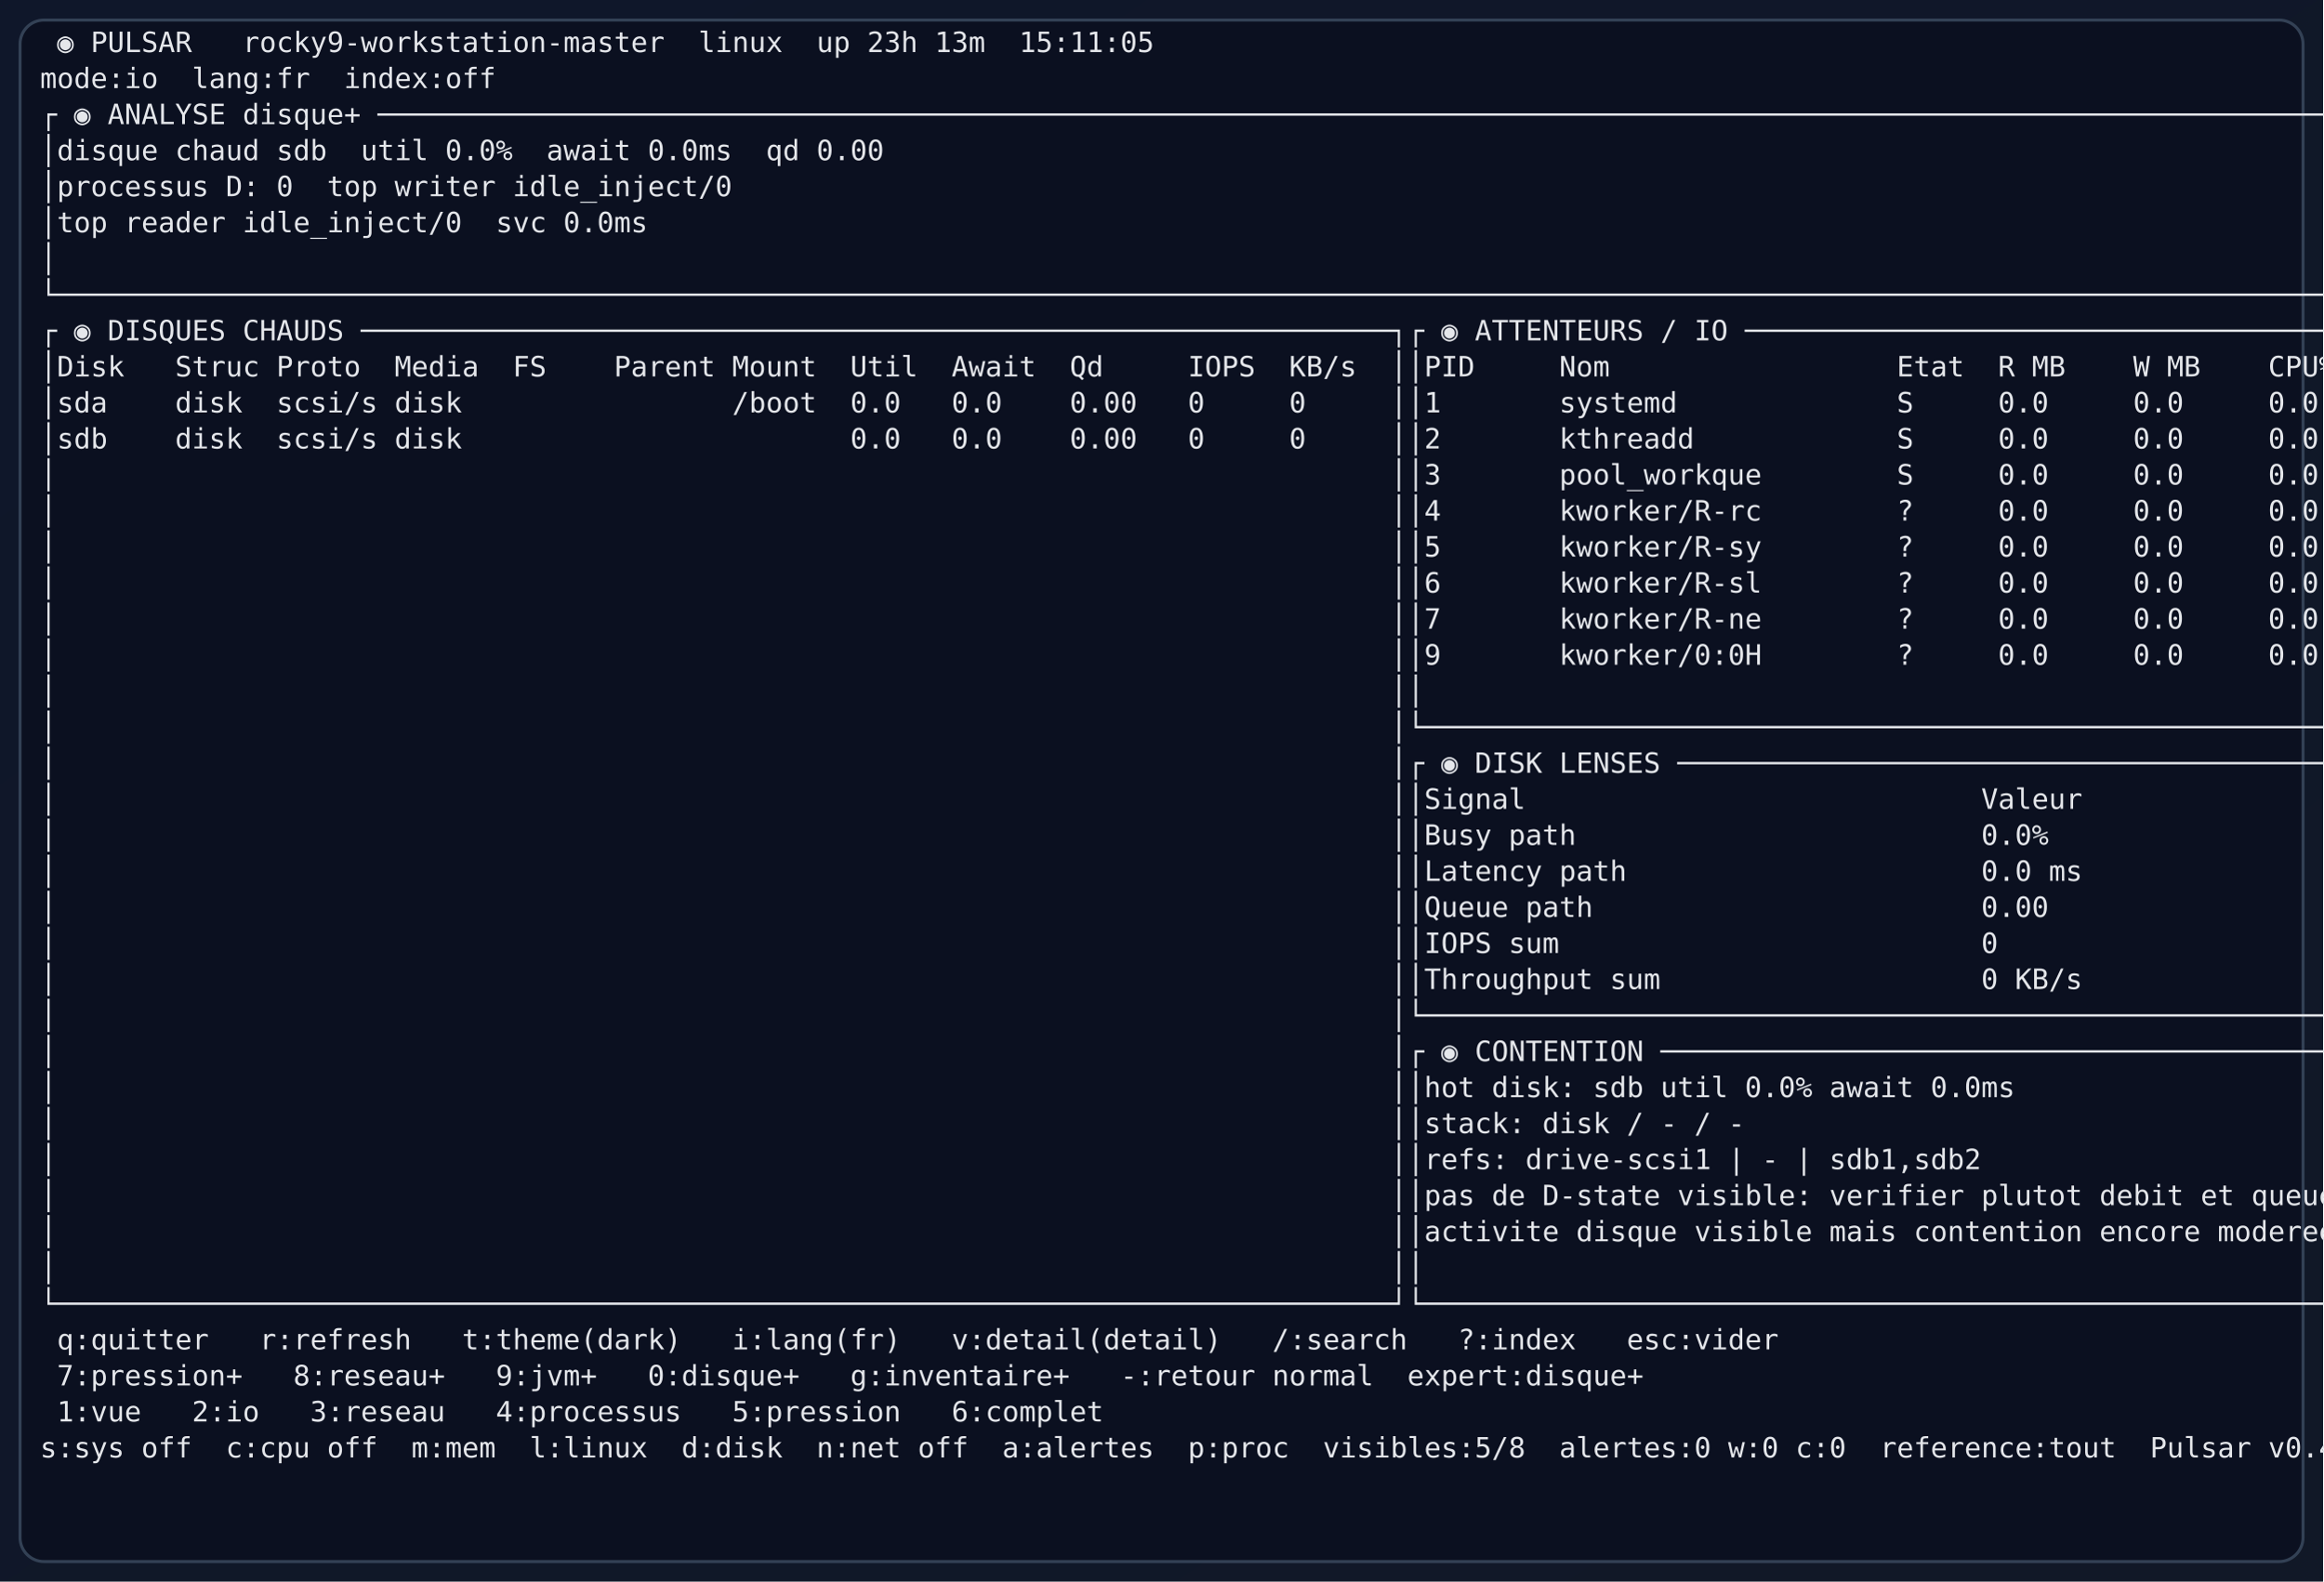
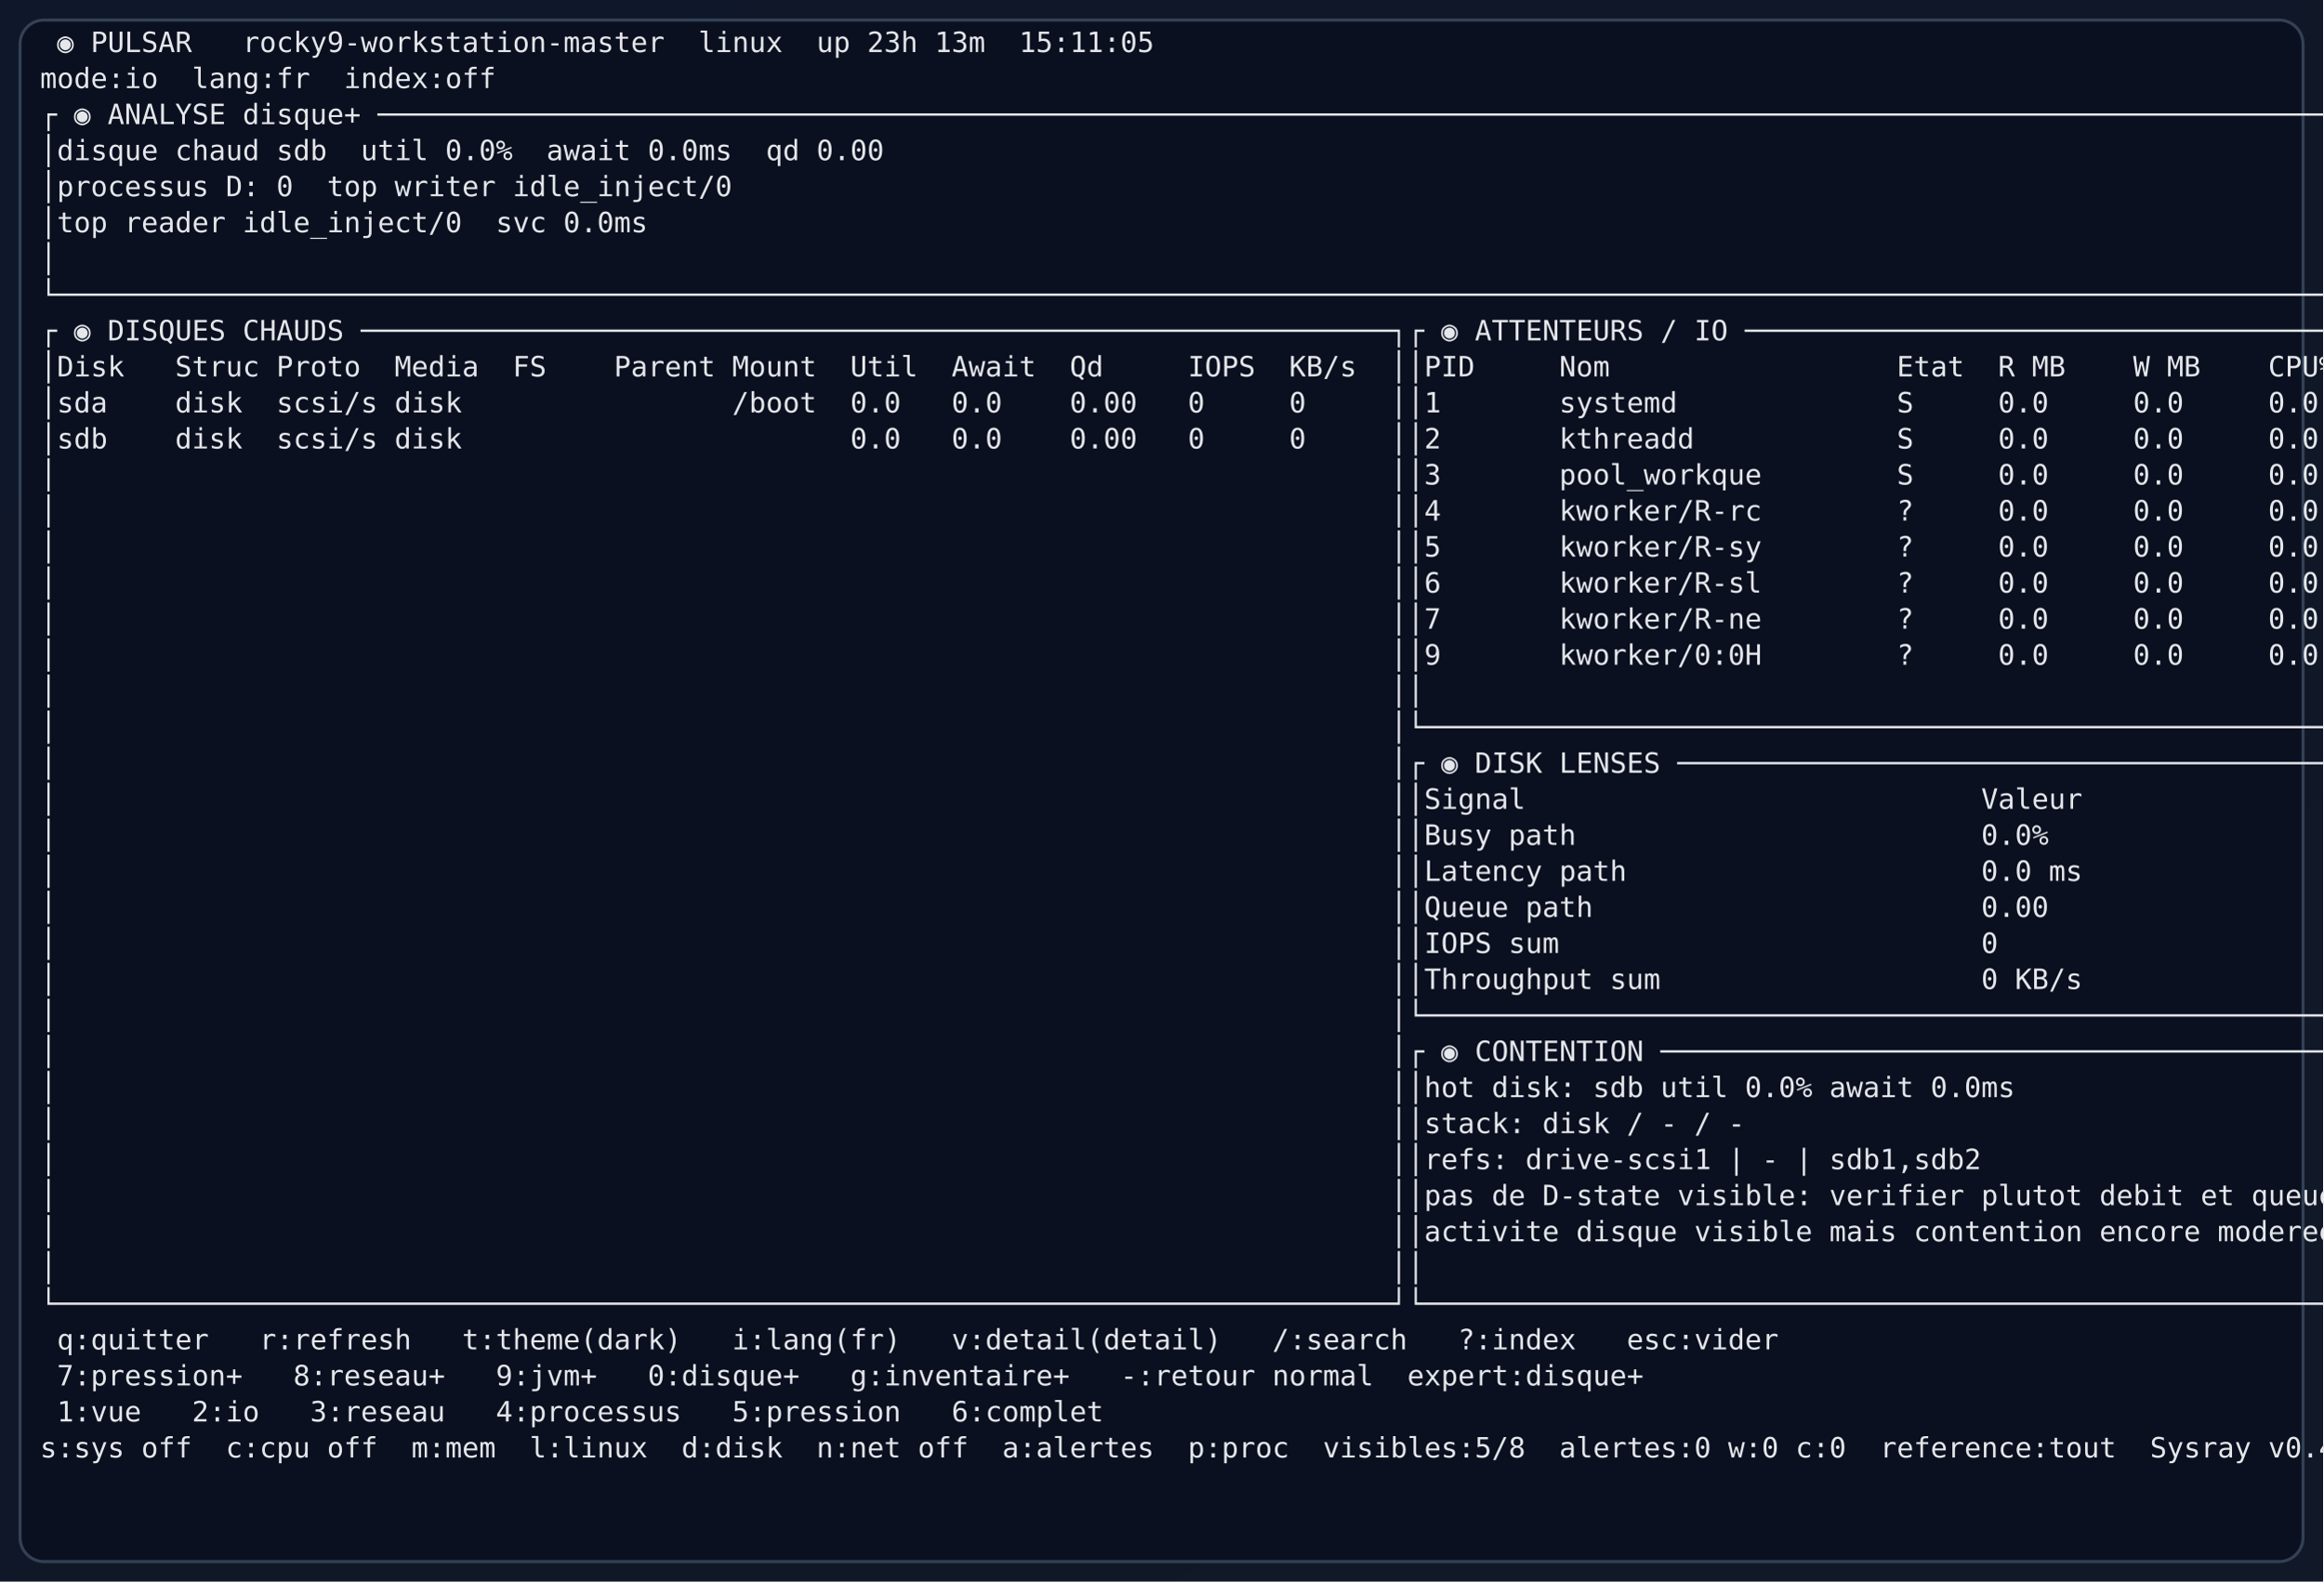
- <svg xmlns="http://www.w3.org/2000/svg" width="1160" height="790" viewBox="0 0 1160 790" role="img" aria-label="Pulsar expert disk view">
+ <svg xmlns="http://www.w3.org/2000/svg" width="1160" height="790" viewBox="0 0 1160 790" role="img" aria-label="Sysray expert disk view">
  <defs>
    <linearGradient id="bg" x1="0" x2="1" y1="0" y2="1">
      <stop offset="0%" stop-color="#0f172a" />
      <stop offset="100%" stop-color="#111827" />
    </linearGradient>
  </defs>
  <rect width="1160" height="790" fill="url(#bg)" />
  <rect x="10" y="10" width="1140" height="770" rx="12" fill="#0b1020" stroke="#334155" stroke-width="1.5" />
  <text x="20" y="26" fill="#e5e7eb" font-size="14" font-family="ui-monospace, SFMono-Regular, Menlo, Consolas, monospace" xml:space="preserve"> ◉ PULSAR   rocky9-workstation-master  linux  up 23h 13m  15:11:05</text>
  <text x="20" y="44" fill="#e5e7eb" font-size="14" font-family="ui-monospace, SFMono-Regular, Menlo, Consolas, monospace" xml:space="preserve">mode:io  lang:fr  index:off</text>
  <text x="20" y="62" fill="#e5e7eb" font-size="14" font-family="ui-monospace, SFMono-Regular, Menlo, Consolas, monospace" xml:space="preserve">┌ ◉ ANALYSE disque+ ───────────────────────────────────────────────────────────────────────────────────────────────────────────────────────┐</text>
  <text x="20" y="80" fill="#e5e7eb" font-size="14" font-family="ui-monospace, SFMono-Regular, Menlo, Consolas, monospace" xml:space="preserve">│disque chaud sdb  util 0.0%  await 0.0ms  qd 0.00                                                                                         │</text>
  <text x="20" y="98" fill="#e5e7eb" font-size="14" font-family="ui-monospace, SFMono-Regular, Menlo, Consolas, monospace" xml:space="preserve">│processus D: 0  top writer idle_inject/0                                                                                                  │</text>
  <text x="20" y="116" fill="#e5e7eb" font-size="14" font-family="ui-monospace, SFMono-Regular, Menlo, Consolas, monospace" xml:space="preserve">│top reader idle_inject/0  svc 0.0ms                                                                                                       │</text>
  <text x="20" y="134" fill="#e5e7eb" font-size="14" font-family="ui-monospace, SFMono-Regular, Menlo, Consolas, monospace" xml:space="preserve">│                                                                                                                                          │</text>
  <text x="20" y="152" fill="#e5e7eb" font-size="14" font-family="ui-monospace, SFMono-Regular, Menlo, Consolas, monospace" xml:space="preserve">└──────────────────────────────────────────────────────────────────────────────────────────────────────────────────────────────────────────┘</text>
  <text x="20" y="170" fill="#e5e7eb" font-size="14" font-family="ui-monospace, SFMono-Regular, Menlo, Consolas, monospace" xml:space="preserve">┌ ◉ DISQUES CHAUDS ─────────────────────────────────────────────────────────────┐┌ ◉ ATTENTEURS / IO ──────────────────────────────────────┐</text>
  <text x="20" y="188" fill="#e5e7eb" font-size="14" font-family="ui-monospace, SFMono-Regular, Menlo, Consolas, monospace" xml:space="preserve">│Disk   Struc Proto  Media  FS    Parent Mount  Util  Await  Qd     IOPS  KB/s  ││PID     Nom                 Etat  R MB    W MB    CPU%   │</text>
  <text x="20" y="206" fill="#e5e7eb" font-size="14" font-family="ui-monospace, SFMono-Regular, Menlo, Consolas, monospace" xml:space="preserve">│sda    disk  scsi/s disk                /boot  0.0   0.0    0.00   0     0     ││1       systemd             S     0.0     0.0     0.0    │</text>
  <text x="20" y="224" fill="#e5e7eb" font-size="14" font-family="ui-monospace, SFMono-Regular, Menlo, Consolas, monospace" xml:space="preserve">│sdb    disk  scsi/s disk                       0.0   0.0    0.00   0     0     ││2       kthreadd            S     0.0     0.0     0.0    │</text>
  <text x="20" y="242" fill="#e5e7eb" font-size="14" font-family="ui-monospace, SFMono-Regular, Menlo, Consolas, monospace" xml:space="preserve">│                                                                               ││3       pool_workque        S     0.0     0.0     0.0    │</text>
  <text x="20" y="260" fill="#e5e7eb" font-size="14" font-family="ui-monospace, SFMono-Regular, Menlo, Consolas, monospace" xml:space="preserve">│                                                                               ││4       kworker/R-rc        ?     0.0     0.0     0.0    │</text>
  <text x="20" y="278" fill="#e5e7eb" font-size="14" font-family="ui-monospace, SFMono-Regular, Menlo, Consolas, monospace" xml:space="preserve">│                                                                               ││5       kworker/R-sy        ?     0.0     0.0     0.0    │</text>
  <text x="20" y="296" fill="#e5e7eb" font-size="14" font-family="ui-monospace, SFMono-Regular, Menlo, Consolas, monospace" xml:space="preserve">│                                                                               ││6       kworker/R-sl        ?     0.0     0.0     0.0    │</text>
  <text x="20" y="314" fill="#e5e7eb" font-size="14" font-family="ui-monospace, SFMono-Regular, Menlo, Consolas, monospace" xml:space="preserve">│                                                                               ││7       kworker/R-ne        ?     0.0     0.0     0.0    │</text>
  <text x="20" y="332" fill="#e5e7eb" font-size="14" font-family="ui-monospace, SFMono-Regular, Menlo, Consolas, monospace" xml:space="preserve">│                                                                               ││9       kworker/0:0H        ?     0.0     0.0     0.0    │</text>
  <text x="20" y="350" fill="#e5e7eb" font-size="14" font-family="ui-monospace, SFMono-Regular, Menlo, Consolas, monospace" xml:space="preserve">│                                                                               ││                                                         │</text>
  <text x="20" y="368" fill="#e5e7eb" font-size="14" font-family="ui-monospace, SFMono-Regular, Menlo, Consolas, monospace" xml:space="preserve">│                                                                               │└─────────────────────────────────────────────────────────┘</text>
  <text x="20" y="386" fill="#e5e7eb" font-size="14" font-family="ui-monospace, SFMono-Regular, Menlo, Consolas, monospace" xml:space="preserve">│                                                                               │┌ ◉ DISK LENSES ──────────────────────────────────────────┐</text>
  <text x="20" y="404" fill="#e5e7eb" font-size="14" font-family="ui-monospace, SFMono-Regular, Menlo, Consolas, monospace" xml:space="preserve">│                                                                               ││Signal                           Valeur                  │</text>
  <text x="20" y="422" fill="#e5e7eb" font-size="14" font-family="ui-monospace, SFMono-Regular, Menlo, Consolas, monospace" xml:space="preserve">│                                                                               ││Busy path                        0.0%                    │</text>
  <text x="20" y="440" fill="#e5e7eb" font-size="14" font-family="ui-monospace, SFMono-Regular, Menlo, Consolas, monospace" xml:space="preserve">│                                                                               ││Latency path                     0.0 ms                  │</text>
  <text x="20" y="458" fill="#e5e7eb" font-size="14" font-family="ui-monospace, SFMono-Regular, Menlo, Consolas, monospace" xml:space="preserve">│                                                                               ││Queue path                       0.00                    │</text>
  <text x="20" y="476" fill="#e5e7eb" font-size="14" font-family="ui-monospace, SFMono-Regular, Menlo, Consolas, monospace" xml:space="preserve">│                                                                               ││IOPS sum                         0                       │</text>
  <text x="20" y="494" fill="#e5e7eb" font-size="14" font-family="ui-monospace, SFMono-Regular, Menlo, Consolas, monospace" xml:space="preserve">│                                                                               ││Throughput sum                   0 KB/s                  │</text>
  <text x="20" y="512" fill="#e5e7eb" font-size="14" font-family="ui-monospace, SFMono-Regular, Menlo, Consolas, monospace" xml:space="preserve">│                                                                               │└─────────────────────────────────────────────────────────┘</text>
  <text x="20" y="530" fill="#e5e7eb" font-size="14" font-family="ui-monospace, SFMono-Regular, Menlo, Consolas, monospace" xml:space="preserve">│                                                                               │┌ ◉ CONTENTION ───────────────────────────────────────────┐</text>
  <text x="20" y="548" fill="#e5e7eb" font-size="14" font-family="ui-monospace, SFMono-Regular, Menlo, Consolas, monospace" xml:space="preserve">│                                                                               ││hot disk: sdb util 0.0% await 0.0ms                      │</text>
  <text x="20" y="566" fill="#e5e7eb" font-size="14" font-family="ui-monospace, SFMono-Regular, Menlo, Consolas, monospace" xml:space="preserve">│                                                                               ││stack: disk / - / -                                      │</text>
  <text x="20" y="584" fill="#e5e7eb" font-size="14" font-family="ui-monospace, SFMono-Regular, Menlo, Consolas, monospace" xml:space="preserve">│                                                                               ││refs: drive-scsi1 | - | sdb1,sdb2                        │</text>
  <text x="20" y="602" fill="#e5e7eb" font-size="14" font-family="ui-monospace, SFMono-Regular, Menlo, Consolas, monospace" xml:space="preserve">│                                                                               ││pas de D-state visible: verifier plutot debit et queue de│</text>
  <text x="20" y="620" fill="#e5e7eb" font-size="14" font-family="ui-monospace, SFMono-Regular, Menlo, Consolas, monospace" xml:space="preserve">│                                                                               ││activite disque visible mais contention encore moderee   │</text>
  <text x="20" y="638" fill="#e5e7eb" font-size="14" font-family="ui-monospace, SFMono-Regular, Menlo, Consolas, monospace" xml:space="preserve">│                                                                               ││                                                         │</text>
  <text x="20" y="656" fill="#e5e7eb" font-size="14" font-family="ui-monospace, SFMono-Regular, Menlo, Consolas, monospace" xml:space="preserve">└───────────────────────────────────────────────────────────────────────────────┘└─────────────────────────────────────────────────────────┘</text>
  <text x="20" y="674" fill="#e5e7eb" font-size="14" font-family="ui-monospace, SFMono-Regular, Menlo, Consolas, monospace" xml:space="preserve"> q:quitter   r:refresh   t:theme(dark)   i:lang(fr)   v:detail(detail)   /:search   ?:index   esc:vider</text>
  <text x="20" y="692" fill="#e5e7eb" font-size="14" font-family="ui-monospace, SFMono-Regular, Menlo, Consolas, monospace" xml:space="preserve"> 7:pression+   8:reseau+   9:jvm+   0:disque+   g:inventaire+   -:retour normal  expert:disque+</text>
  <text x="20" y="710" fill="#e5e7eb" font-size="14" font-family="ui-monospace, SFMono-Regular, Menlo, Consolas, monospace" xml:space="preserve"> 1:vue   2:io   3:reseau   4:processus   5:pression   6:complet</text>
-   <text x="20" y="728" fill="#e5e7eb" font-size="14" font-family="ui-monospace, SFMono-Regular, Menlo, Consolas, monospace" xml:space="preserve">s:sys off  c:cpu off  m:mem  l:linux  d:disk  n:net off  a:alertes  p:proc  visibles:5/8  alertes:0 w:0 c:0  reference:tout  Pulsar v0.4.0</text>
+   <text x="20" y="728" fill="#e5e7eb" font-size="14" font-family="ui-monospace, SFMono-Regular, Menlo, Consolas, monospace" xml:space="preserve">s:sys off  c:cpu off  m:mem  l:linux  d:disk  n:net off  a:alertes  p:proc  visibles:5/8  alertes:0 w:0 c:0  reference:tout  Sysray v0.4.0</text>
</svg>
